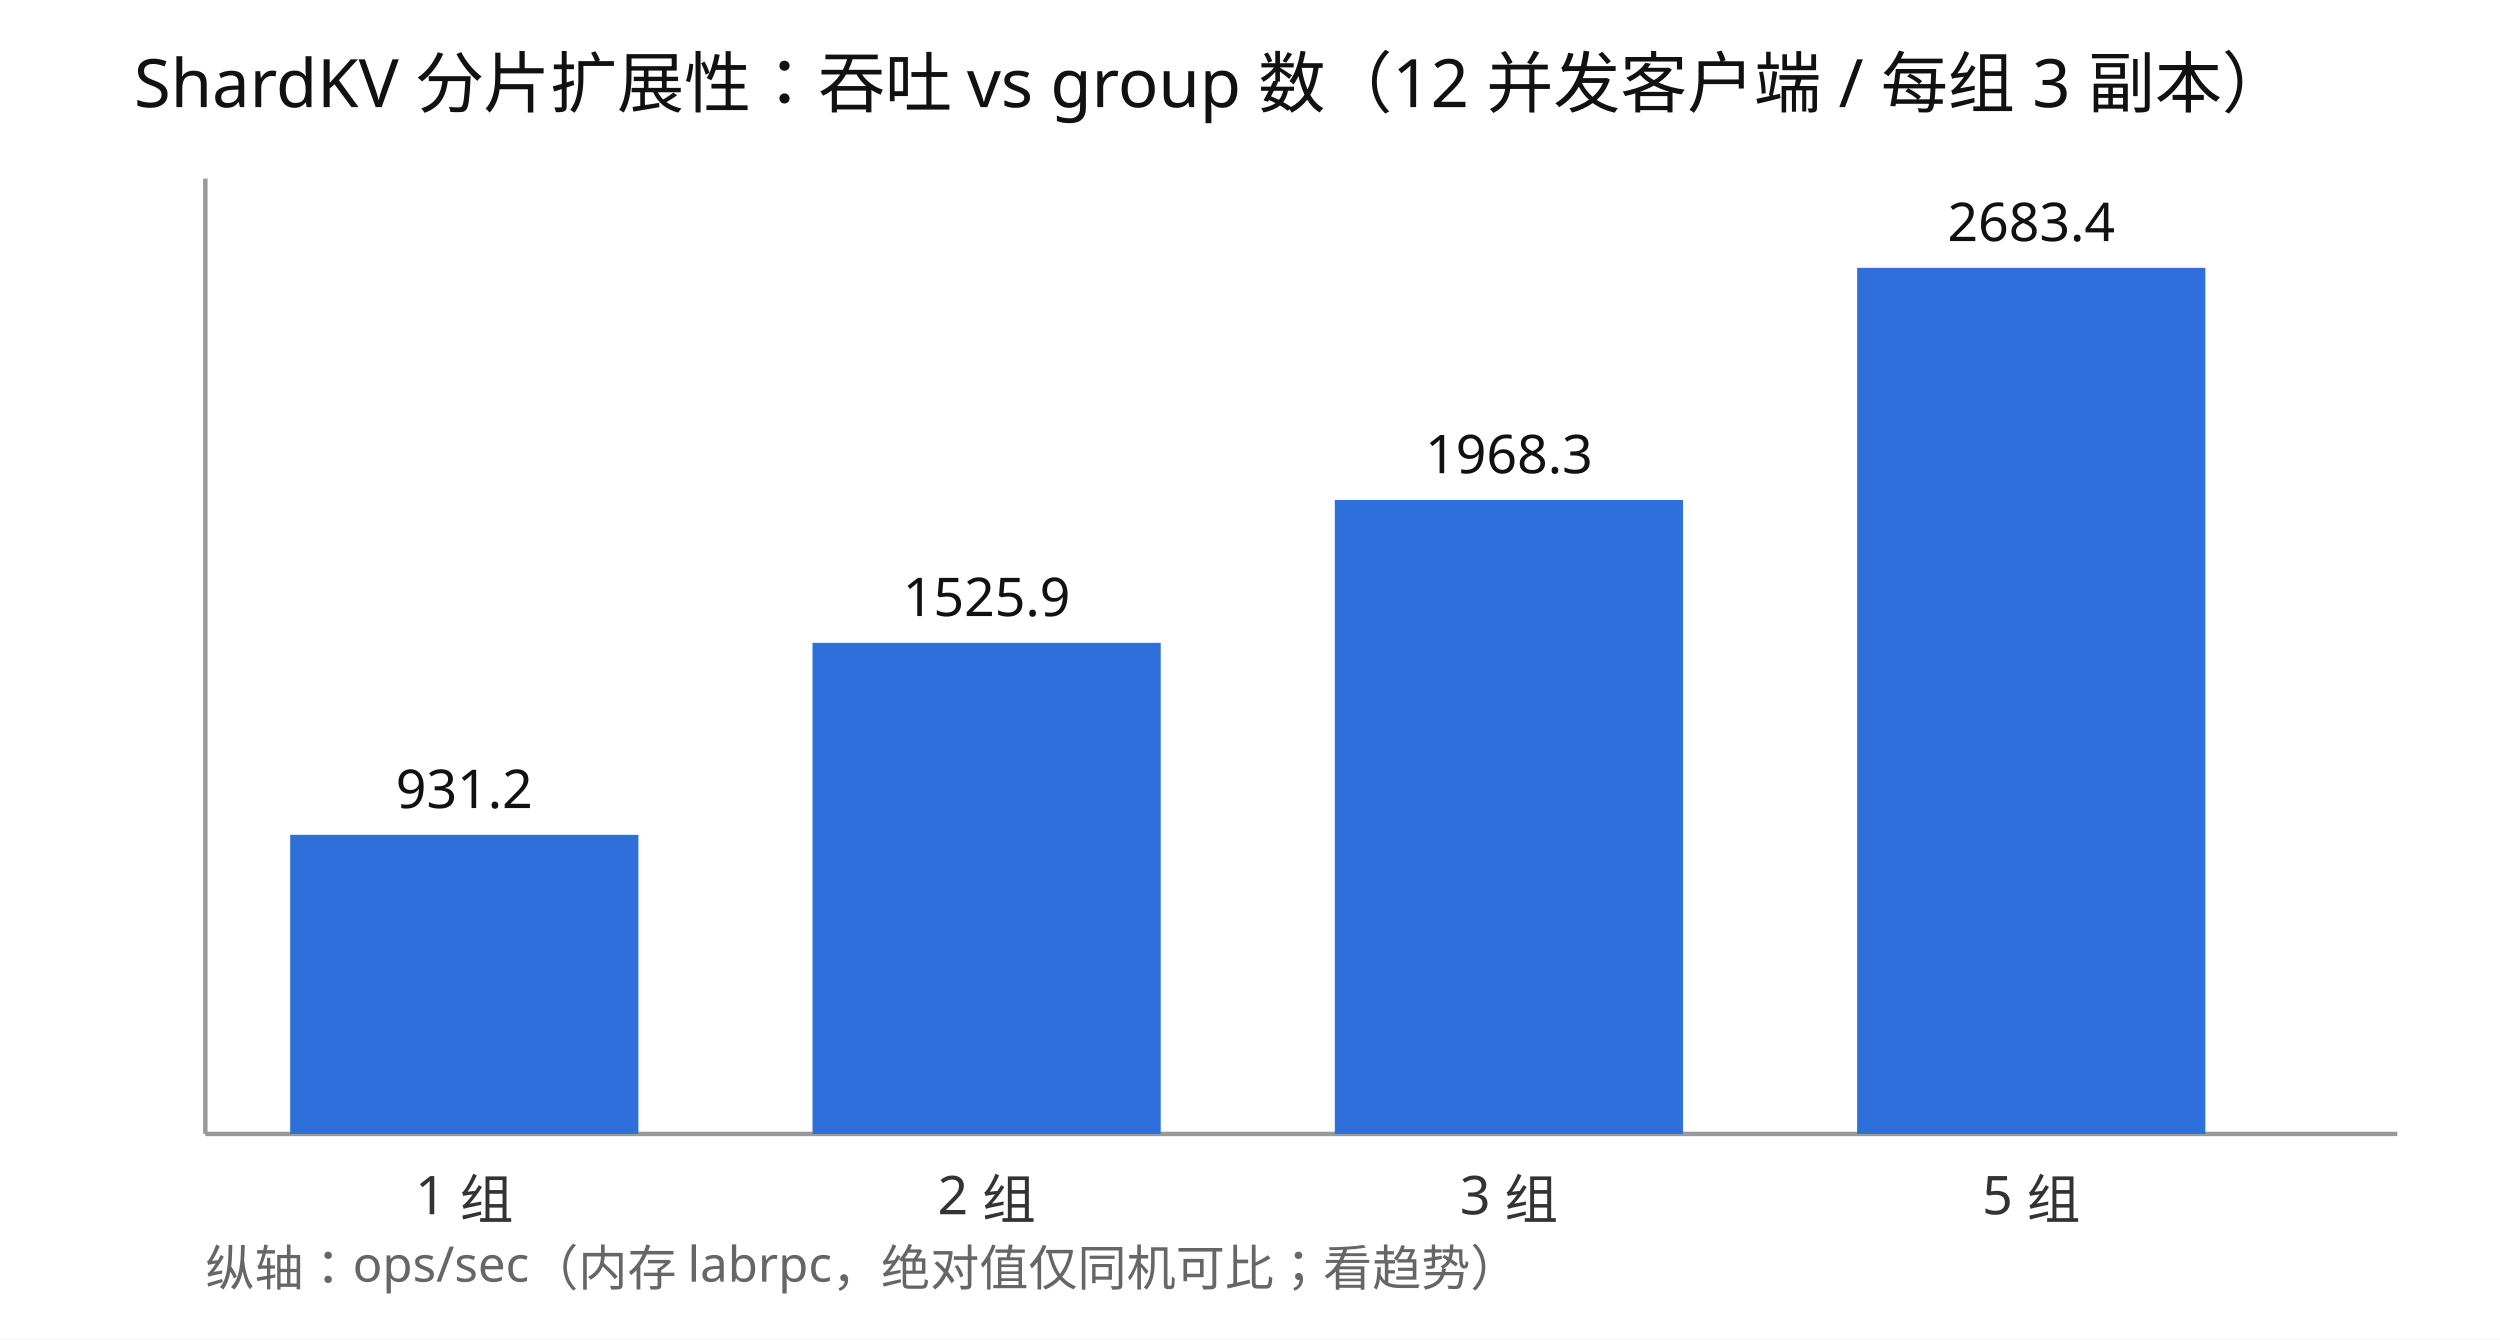
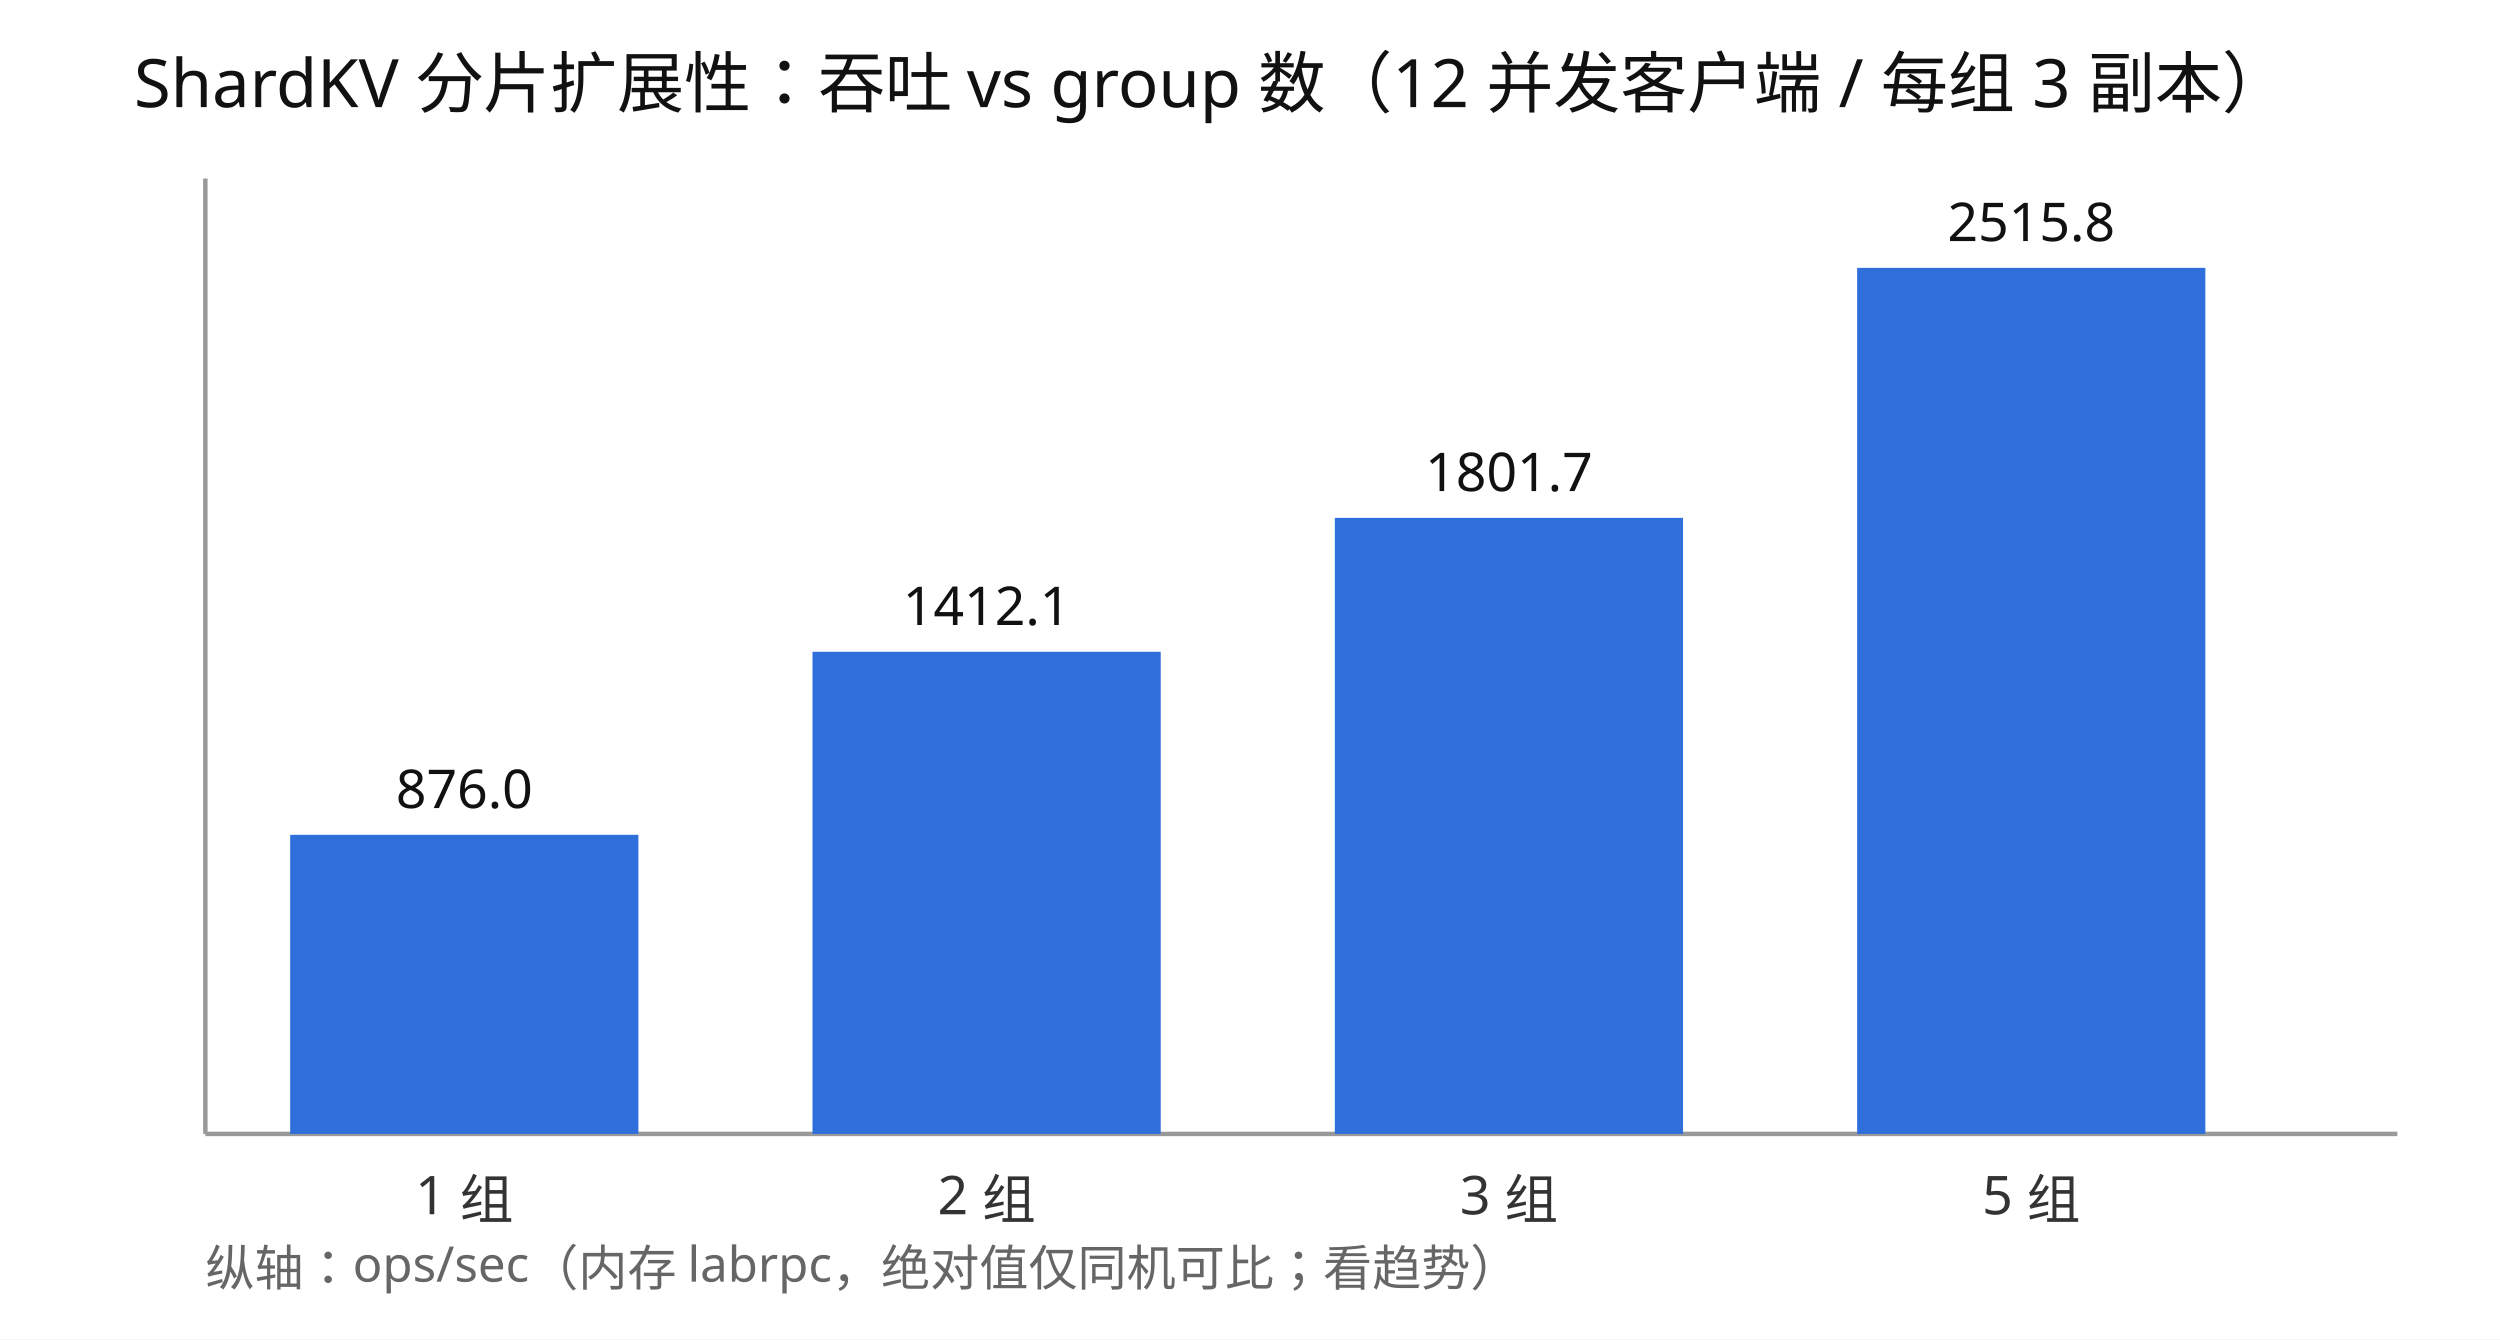
<svg xmlns="http://www.w3.org/2000/svg" viewBox="0 0 560 300" width="560" height="300">
  <rect width="100%" height="100%" fill="#ffffff" />
  <text x="30" y="24" font-family="sans-serif" font-size="15" fill="#111">ShardKV 分片扩展性：吞吐 vs group 数（12 并发客户端 / 每组 3 副本）</text>
  <line x1="46" y1="254" x2="537" y2="254" stroke="#999" />
  <line x1="46" y1="40" x2="46" y2="254" stroke="#999" />
  <rect x="65" y="187" width="78" height="67" fill="#2f6fdb" />
-   <text x="104" y="181" font-family="sans-serif" font-size="12" fill="#111" text-anchor="middle">931.2</text>
+   <text x="104" y="181" font-family="sans-serif" font-size="12" fill="#111" text-anchor="middle">876.0</text>
  <text x="104" y="272" font-family="sans-serif" font-size="12" fill="#333" text-anchor="middle">1 组</text>
-   <rect x="182" y="144" width="78" height="110" fill="#2f6fdb" />
-   <text x="221" y="138" font-family="sans-serif" font-size="12" fill="#111" text-anchor="middle">1525.9</text>
+   <rect x="182" y="146" width="78" height="108" fill="#2f6fdb" />
+   <text x="221" y="140" font-family="sans-serif" font-size="12" fill="#111" text-anchor="middle">1412.1</text>
  <text x="221" y="272" font-family="sans-serif" font-size="12" fill="#333" text-anchor="middle">2 组</text>
-   <rect x="299" y="112" width="78" height="142" fill="#2f6fdb" />
-   <text x="338" y="106" font-family="sans-serif" font-size="12" fill="#111" text-anchor="middle">1968.3</text>
+   <rect x="299" y="116" width="78" height="138" fill="#2f6fdb" />
+   <text x="338" y="110" font-family="sans-serif" font-size="12" fill="#111" text-anchor="middle">1801.7</text>
  <text x="338" y="272" font-family="sans-serif" font-size="12" fill="#333" text-anchor="middle">3 组</text>
  <rect x="416" y="60" width="78" height="194" fill="#2f6fdb" />
-   <text x="455" y="54" font-family="sans-serif" font-size="12" fill="#111" text-anchor="middle">2683.4</text>
+   <text x="455" y="54" font-family="sans-serif" font-size="12" fill="#111" text-anchor="middle">2515.8</text>
  <text x="455" y="272" font-family="sans-serif" font-size="12" fill="#333" text-anchor="middle">5 组</text>
  <text x="46" y="288" font-family="sans-serif" font-size="11" fill="#666">纵轴：ops/sec（内存 labrpc，绝对值仅同机可比；看趋势）</text>
</svg>
